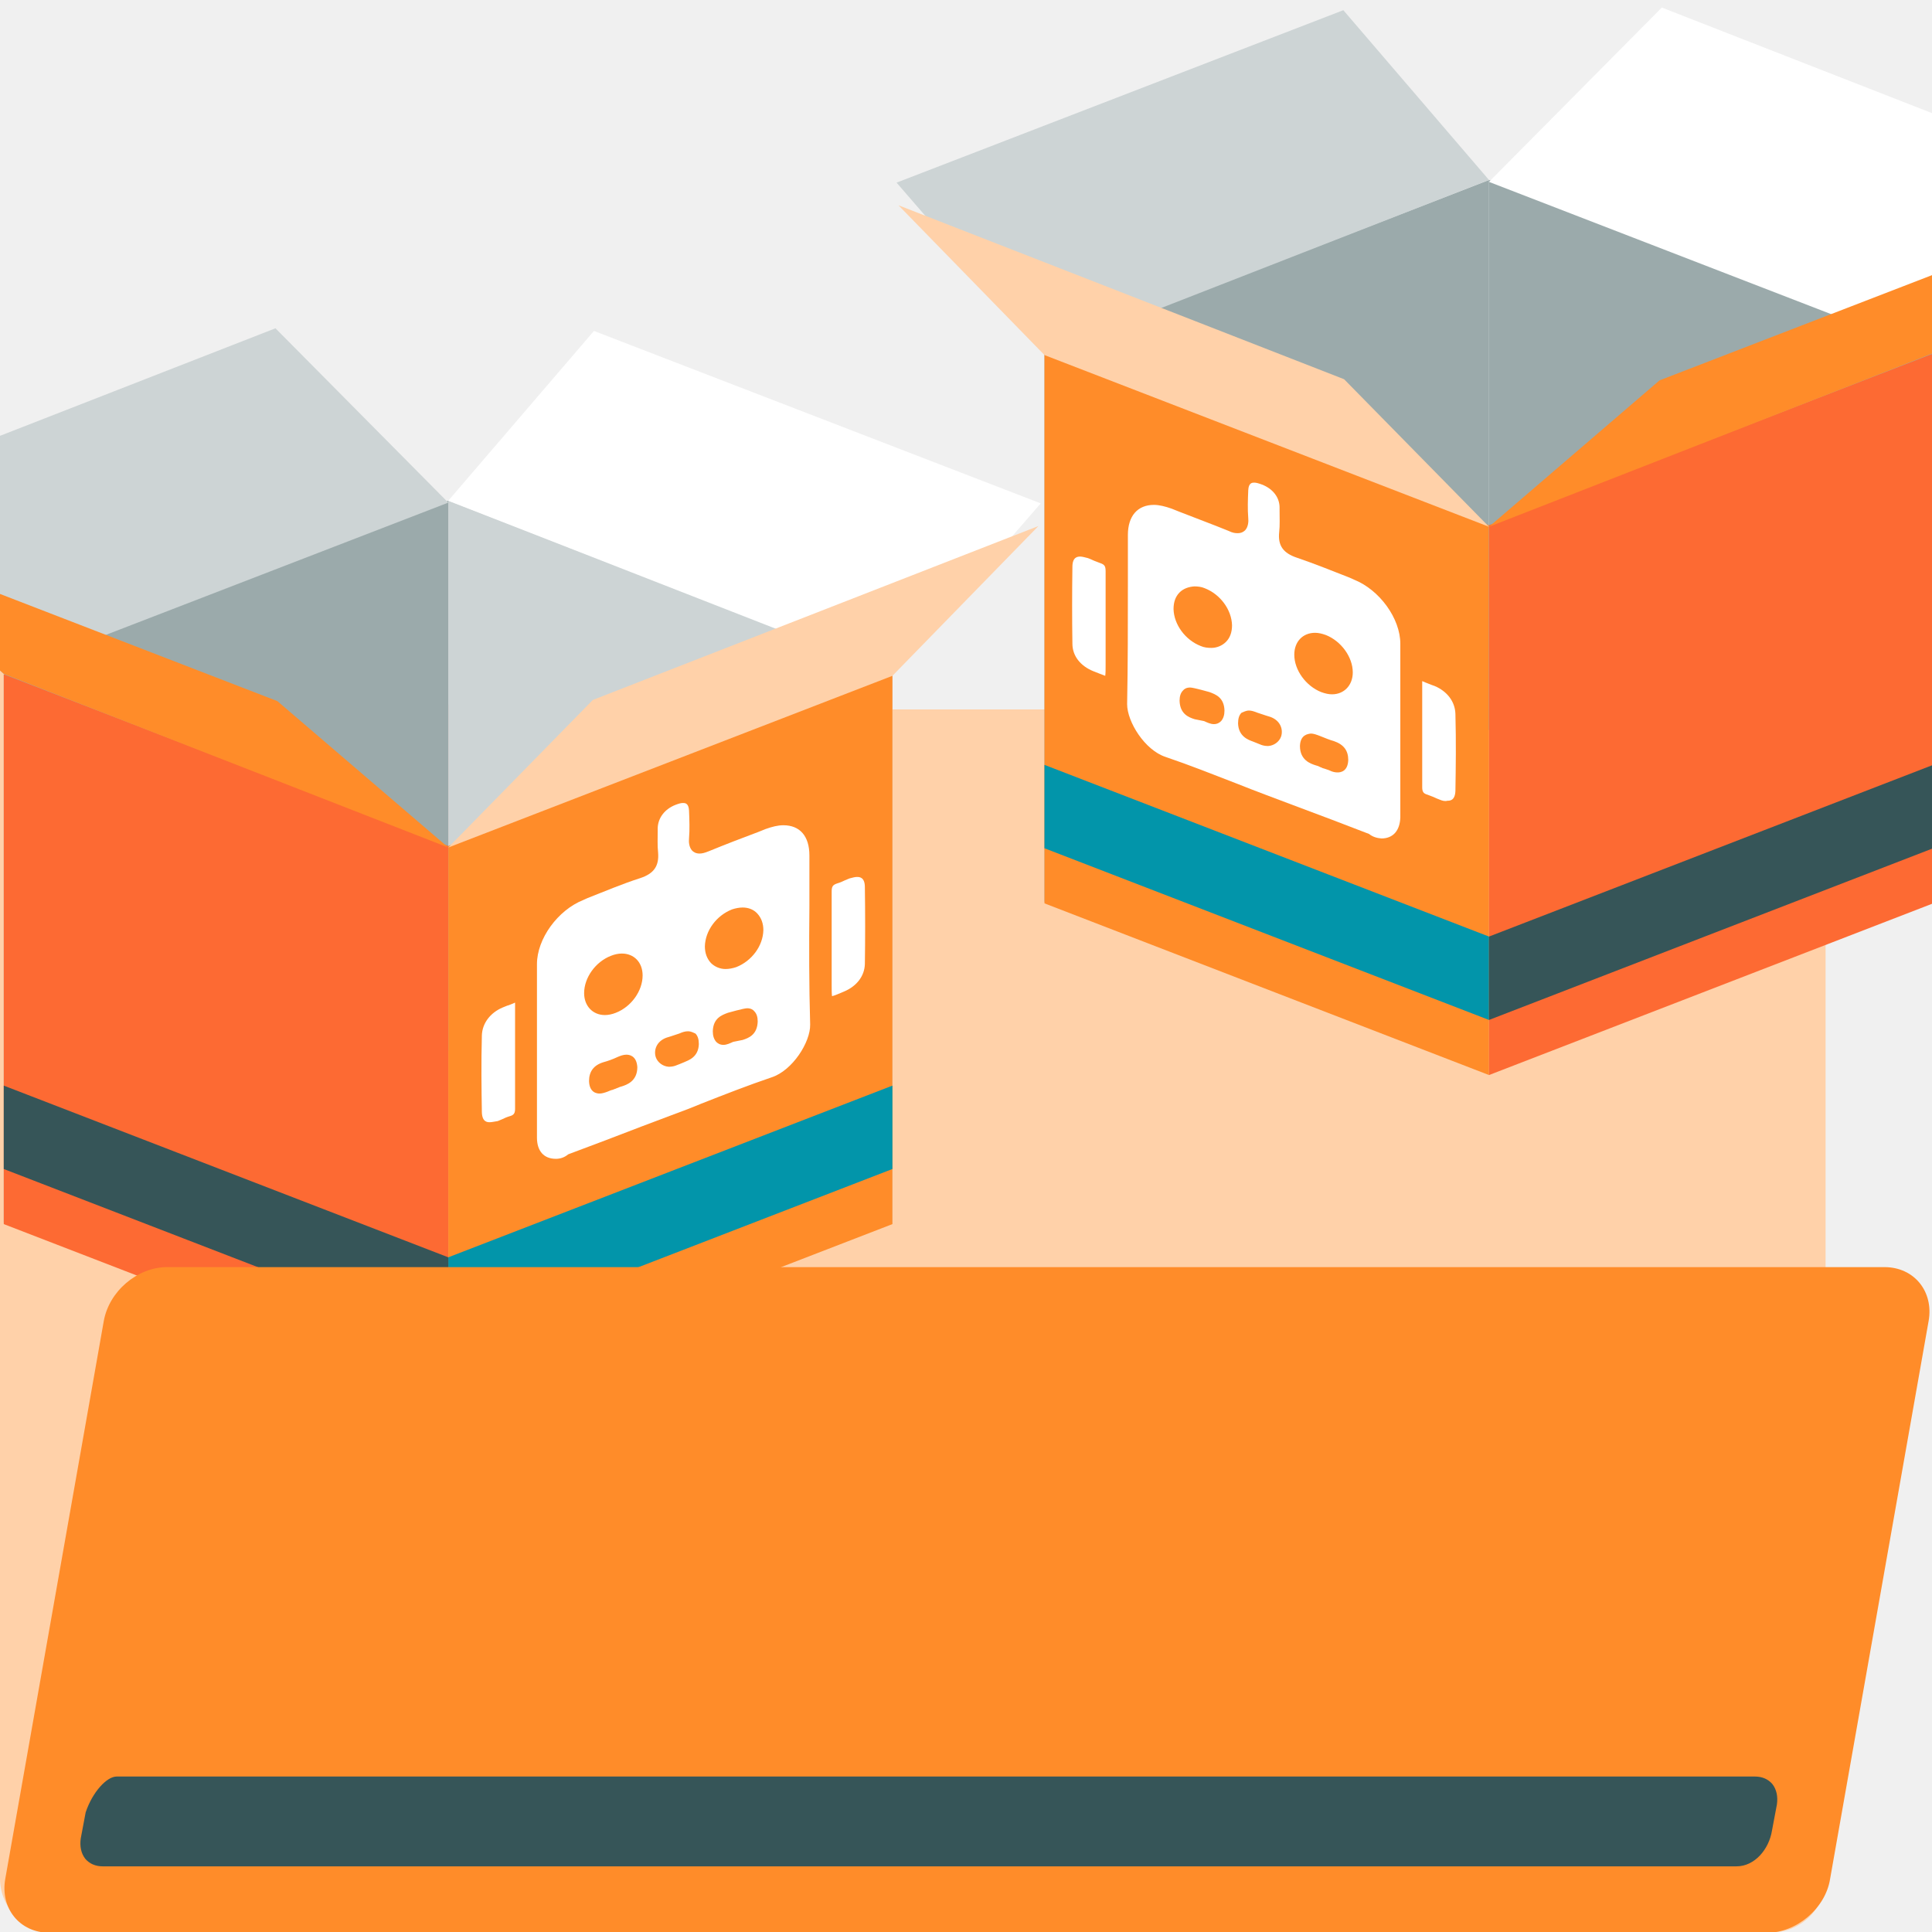
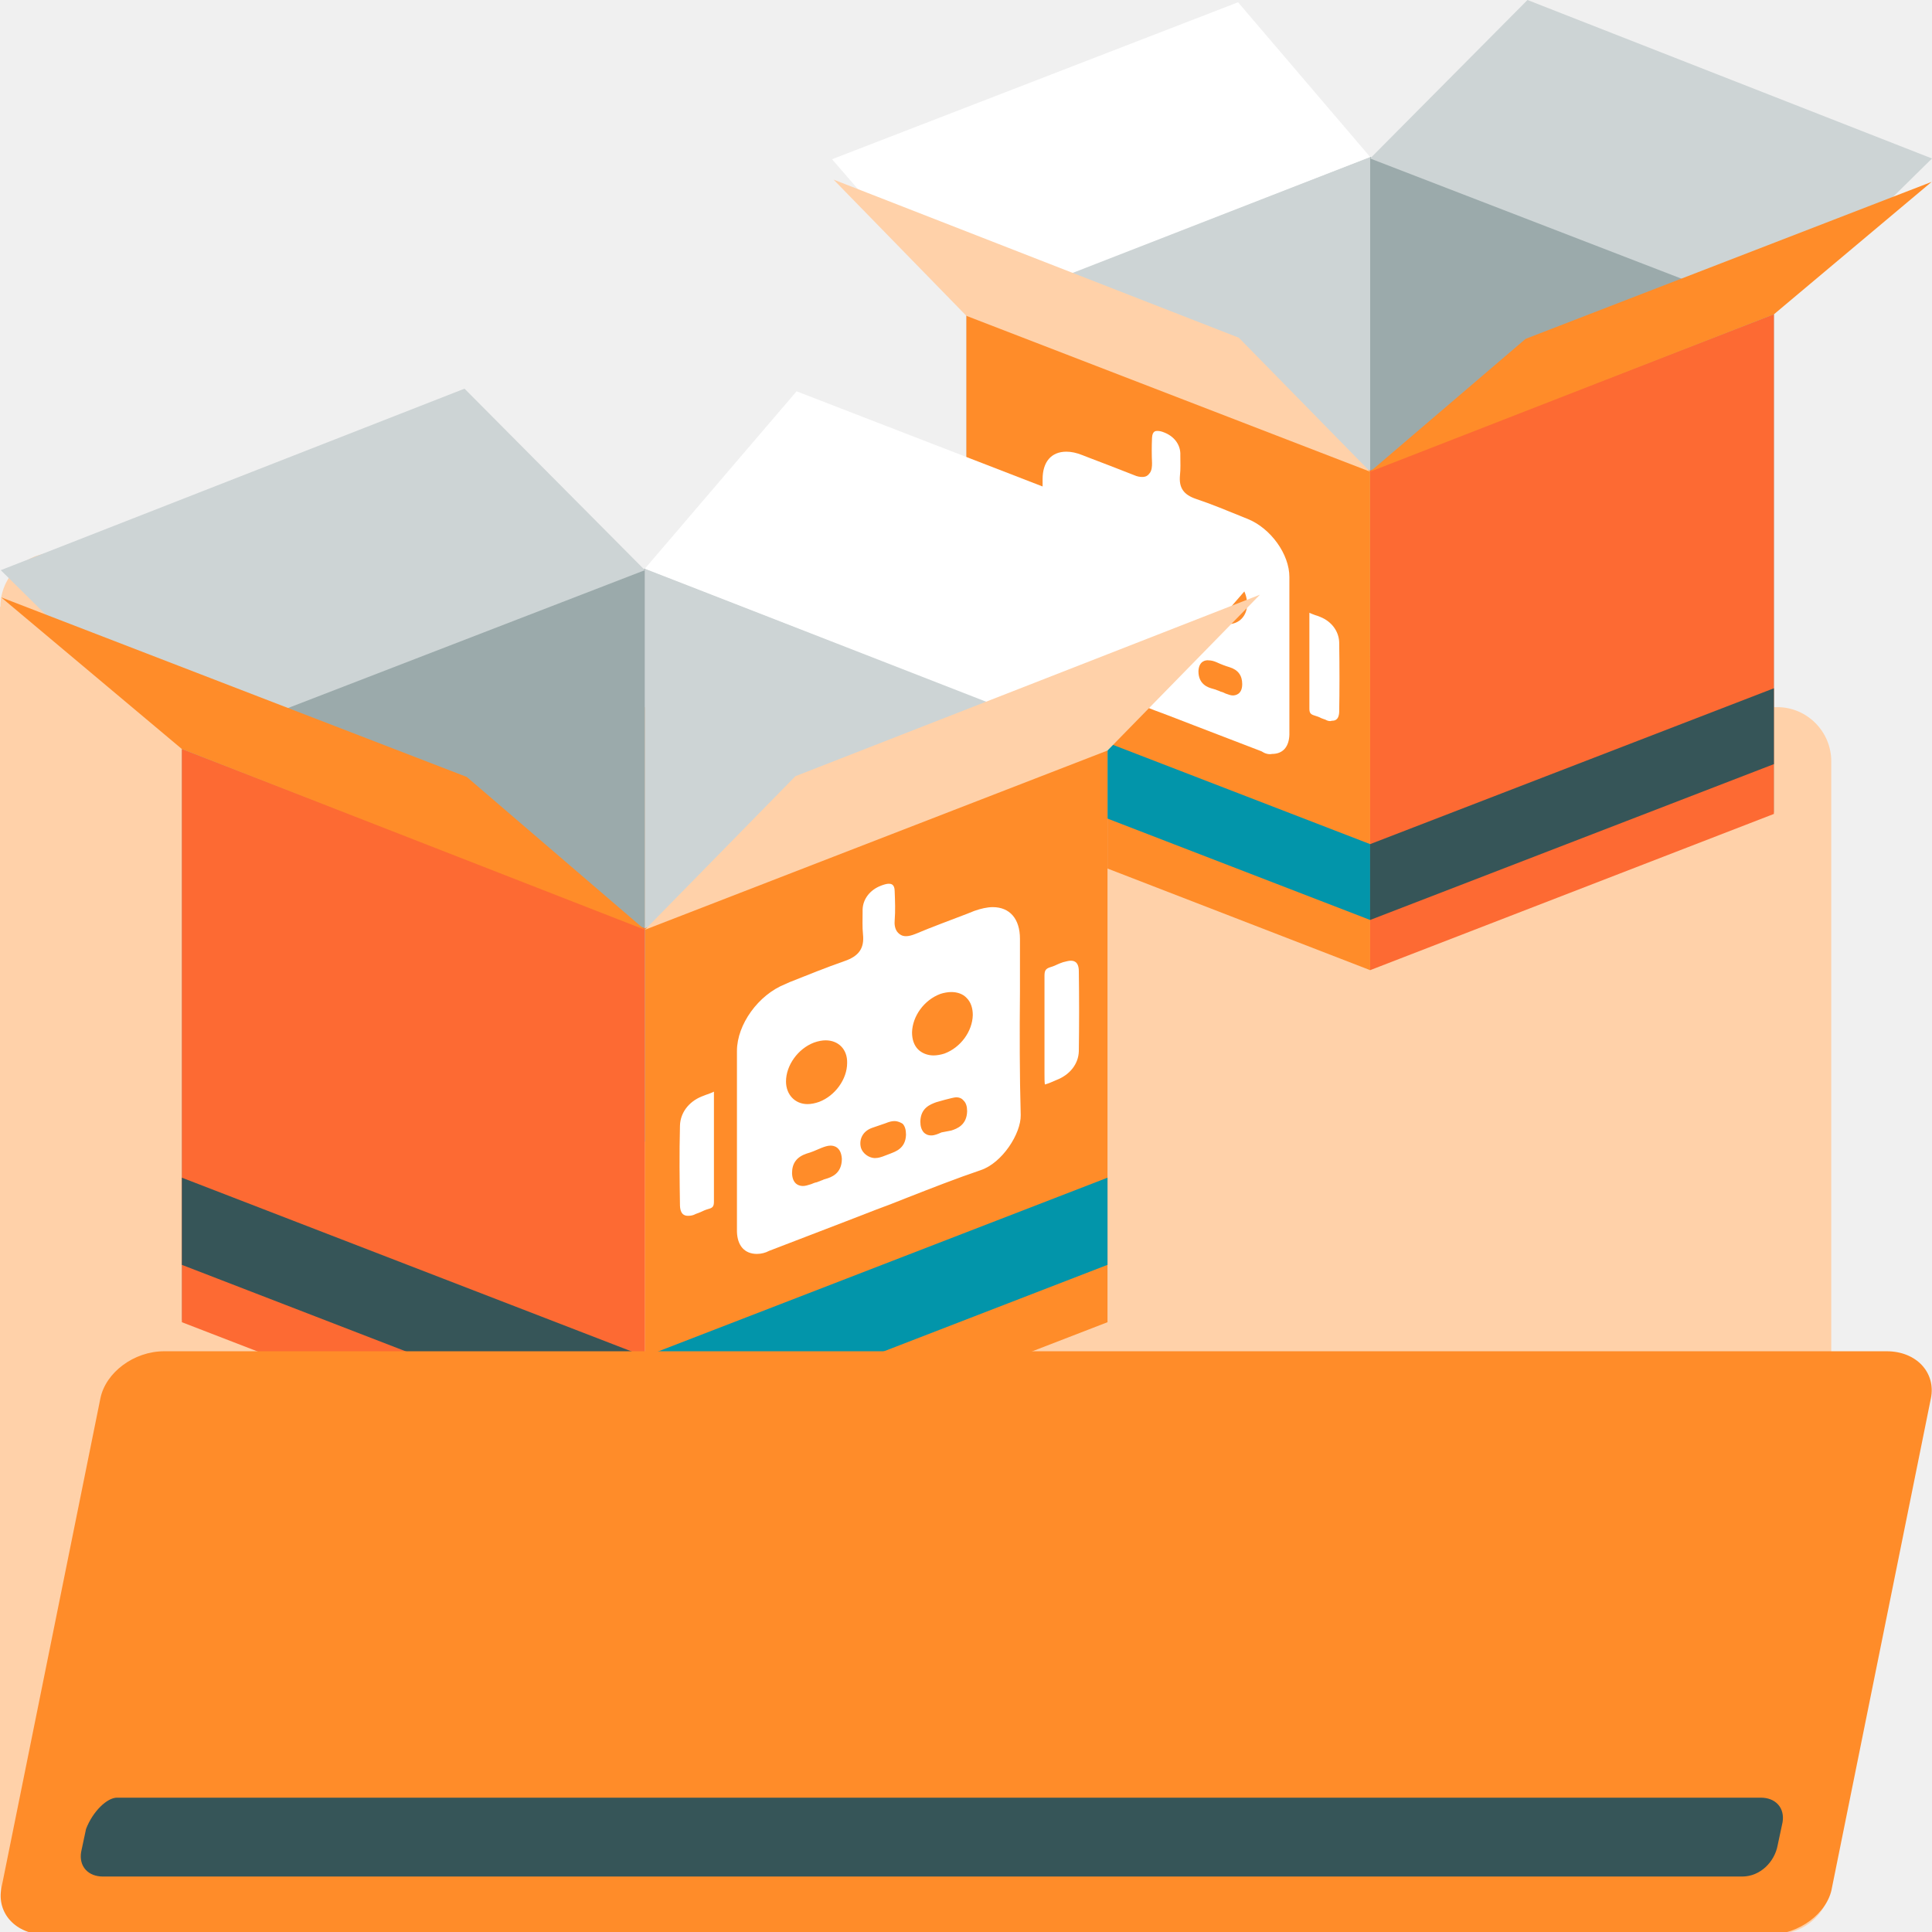
<svg xmlns="http://www.w3.org/2000/svg" version="1.1" id="Layer_1" x="0px" y="0px" viewBox="96 11 512 512" style="enable-background:new 96 11 512 512;" xml:space="preserve">
  <style type="text/css">
- 	.st0{fill:#FFD1A9;}
- 	.st1{display:none;fill:#9BAAAB;}
+ 	.st0{display:none;fill:#9BAAAB;}
+ 	.st1{fill:#FFD1A9;}
	.st2{fill:#CDD4D5;}
	.st3{fill:#FF8C29;}
	.st4{fill:#9BAAAB;}
	.st5{fill:#FD6A33;}
	.st6{fill:#FFFFFF;}
	.st7{fill:#0295AA;}
	.st8{fill:#365558;}
- 	.st9{fill:#F0353D;}
+ 	.st9{display:none;fill:#F0353D;}
</style>
-   <path class="st0" d="M96.1,172.5c0-7.9,6.5-14.3,14.3-14.3h81c7.9,0,14.3,6.5,14.3,14.3c0,0,0-0.8,0,9c0,9.9,3.5,17.5,17.5,17.5  s342.3,0,342.3,0c7.9,0,14.3,6.5,14.3,14.3v295.5c0,7.9-6.5,14.3-14.3,14.3H110.3c-7.9,0-14.3-6.5-14.3-14.3V172.5" />
-   <polygon class="st1" points="351.8,201.7 215.7,254.4 79.5,201.7 216,148.3 " />
-   <polygon class="st2" points="214.8,289.4 332.5,335 332.5,189.3 214.8,143.7 " />
-   <polygon class="st3" points="332.5,335.4 214.8,380.9 214.8,235.2 332.5,189.7 " />
-   <polygon class="st4" points="214.8,289.4 97,335 97,189.3 214.8,143.7 " />
-   <polygon class="st5" points="97,335.4 214.8,380.9 214.8,235.2 97,189.7 " />
-   <polygon class="st2" points="214.8,144.2 169,98 96,126.5 96,188.7 97,189.7 " />
-   <polyline class="st6" points="214.8,143.7 253.4,98.7 371.8,144.4 332.5,189.7 " />
-   <polyline class="st0" points="214.8,235.6 253.1,196.5 371.2,150.4 332.5,190.1 " />
-   <polygon class="st3" points="214.8,235.6 169.5,196.8 96,168.4 96,188.7 97,189.6 " />
-   <path class="st6" d="M243.3,318.1c-3.2,0-5-2.1-5-5.6c0-15.1,0-30.5,0-46c0-6.7,5.5-14.3,12.3-17l1.1-0.5c4.6-1.8,9.3-3.8,14-5.3  c3.6-1.2,5-3.2,4.7-6.8c-0.2-1.8-0.1-3.8-0.1-5.8v-0.7c0.1-2.7,1.9-5,4.7-6.1c0.8-0.3,1.4-0.5,2-0.5c0.5,0,1.5,0,1.6,2  c0.1,2.5,0.2,5,0,7.4c-0.1,0.9,0,2.3,0.8,3.2c0.4,0.4,1,0.8,2,0.8c0.7,0,1.4-0.2,2.4-0.6c4.4-1.8,8.8-3.5,13.1-5.1l2-0.8  c1.7-0.6,3.2-1,4.7-1c4.4,0,6.9,2.9,6.9,8c0,4.5,0,9,0,13.5c-0.1,10.3-0.1,20.9,0.2,31.3c0.1,4.7-4.7,12.2-10.2,14  c-6.2,2.1-12.6,4.6-18.7,7c-2.6,1.1-5.3,2.1-8,3.1l-7.7,2.9c-6.5,2.5-13,5-19.5,7.4C245.5,317.8,244.4,318.1,243.3,318.1z   M262,290.5c-0.8,0-1.6,0.3-2.3,0.6c-1.5,0.7-2.7,1.1-3.8,1.4c-2.6,0.8-3.8,2.5-3.8,5c0.1,3.1,2.1,3.3,2.8,3.3  c0.6,0,1.3-0.2,2.1-0.5c0.5-0.2,0.9-0.4,1.4-0.5c0.2-0.1,0.5-0.2,0.8-0.3c0.2-0.1,0.4-0.2,0.5-0.2c0.4-0.2,0.7-0.3,1.1-0.4  c1.2-0.4,4.1-1.3,4.1-5.1C264.7,290.7,262.7,290.5,262,290.5z M278.3,284.3c-0.7,0-1.4,0.2-2.3,0.6c-1.4,0.5-3.4,1.1-3.4,1.1  c-2.7,1-3.4,3.4-2.8,5.2c0.5,1.4,1.9,2.4,3.4,2.5h0.2c0.9,0,1.7-0.3,1.9-0.4c0,0,1.6-0.6,2-0.8c1.1-0.5,3.8-1.3,3.9-4.8  c0-1.3-0.3-2.2-0.9-2.8C279.8,284.7,279.2,284.3,278.3,284.3z M294,278.2c-0.9,0-5.1,1.2-5.1,1.2c-1.6,0.6-3.9,1.4-4,4.9  c0,1.2,0.3,2.1,0.9,2.8c0.4,0.4,1,0.8,1.9,0.8l0,0c0.9,0,1.7-0.4,2.6-0.8l2.5-0.5c1.6-0.5,3.9-1.4,4-4.9c0-1.2-0.3-2.1-0.9-2.7  C295.6,278.6,295,278.2,294,278.2z M260.8,263.7c-0.9,0-1.9,0.2-2.9,0.6c-4.1,1.6-7.1,5.8-7.1,9.9c0,3.4,2.3,5.8,5.5,5.8l0,0  c0.9,0,1.9-0.2,2.9-0.6c4.1-1.6,7.1-5.8,7.1-9.9C266.3,266,264,263.7,260.8,263.7z M292.8,251.5c-0.9,0-1.9,0.2-2.8,0.5  c-4.1,1.6-7.1,5.6-7.2,9.8c0,1.7,0.5,3.2,1.6,4.4c1,1,2.4,1.6,3.9,1.6l0,0c0.9,0,1.9-0.2,2.8-0.5c4.1-1.6,7.1-5.6,7.2-9.8  c0-1.7-0.5-3.2-1.6-4.4C295.7,252,294.3,251.5,292.8,251.5z" />
-   <path class="st6" d="M225.8,308.4c-0.6,0-2,0-2.1-2.6c-0.1-6.3-0.2-13,0-20.4c0.1-3.2,2.2-6,5.5-7.4c0.6-0.2,1.1-0.5,1.6-0.6  c0.6-0.2,1.2-0.5,1.7-0.7c0,0.5,0,1.1,0,1.7c0,0.5,0,0.9,0,1.4c0,2.6,0,5.1,0,7.7v2.2l0,0c0,0,0,4,0,5.3c0,3.2,0,6.5,0,9.8  c0,1.2-0.3,1.7-1.4,2c-0.7,0.2-1.4,0.5-2,0.8c-0.4,0.2-0.8,0.3-1.2,0.5C227.1,308.2,226.4,308.4,225.8,308.4z" />
-   <path class="st6" d="M316.5,275c-0.1-0.7-0.1-1.7-0.1-2.8c0-3.8,0-7.7,0-11.4c0-1.3,0-2.5,0-3.8c0-3.2,0-6.5,0-9.7  c0-1.4,0.3-1.8,1.5-2.2c0.7-0.2,1.4-0.5,2-0.8c0.4-0.2,0.8-0.3,1.2-0.5c0.8-0.2,1.4-0.4,2-0.4c0.6,0,2.1,0,2.1,2.7  c0.1,6.9,0.1,13.8,0,20.4c-0.1,3.2-2.2,5.9-5.6,7.3C318.4,274.3,317.3,274.8,316.5,275z" />
-   <polygon class="st7" points="332.5,320.8 214.8,366.3 214.8,344.2 332.5,298.7 " />
-   <polygon class="st8" points="97,320.8 214.8,366.3 214.8,344.2 97,298.7 " />
-   <path class="st9" d="M357.4,385.9c-1.5-0.6-2.7-1.8-3.4-3.4l-9-21.4c-1.4-3.2,0.2-6.8,3.4-8.1c3.2-1.4,6.8,0.2,8.1,3.4l9,21.4  c1.4,3.2-0.2,6.8-3.4,8.1C360.5,386.6,358.8,386.6,357.4,385.9z" />
-   <polygon class="st1" points="489.3,63.3 625.8,116.7 489.7,169.4 353.5,116.7 " />
-   <polygon class="st4" points="490.6,58.7 372.8,104.3 372.8,250 490.6,204.4 " />
-   <polygon class="st3" points="372.8,104.7 490.6,150.2 490.6,295.9 372.8,250.4 " />
-   <polygon class="st4" points="490.6,58.7 608.3,104.3 608.3,250 490.6,204.4 " />
-   <polygon class="st5" points="608.3,104.7 490.6,150.2 490.6,295.9 608.3,250.4 " />
-   <polygon class="st6" points="536.4,13 490.6,59.2 608.3,104.7 608.3,41.1 " />
-   <polyline class="st2" points="372.8,104.7 333.6,59.4 452,13.7 490.6,58.7 " />
-   <polyline class="st0" points="372.8,105.1 334.1,65.4 452.2,111.5 490.6,150.6 " />
-   <polygon class="st3" points="535.8,111.8 490.6,150.6 608.3,104.6 608.3,83.8 " />
-   <path class="st6" d="M458.8,232c-6.5-2.5-13-5-19.5-7.4l-7.7-2.9c-2.6-1-5.3-2-8-3.1c-6.2-2.4-12.5-4.9-18.7-7  c-5.5-1.8-10.2-9.3-10.2-14c0.2-10.4,0.2-21,0.2-31.3c0-4.5,0-9,0-13.5c0-5.1,2.6-8,6.9-8c1.4,0,3,0.4,4.7,1l2,0.8  c4.3,1.7,8.7,3.3,13.1,5.1c1,0.5,1.7,0.6,2.4,0.6c1.1,0,1.7-0.5,2-0.8c0.8-0.9,0.9-2.3,0.8-3.2c-0.2-2.4-0.1-4.9,0-7.4  c0.1-2,1.1-2,1.6-2c0.5,0,1.2,0.2,2,0.5c2.9,1.1,4.7,3.4,4.7,6.1v0.7c0,2,0.1,4-0.1,5.8c-0.4,3.6,1.1,5.6,4.7,6.8  c4.7,1.6,9.4,3.5,14,5.3l1.1,0.5c6.8,2.7,12.3,10.3,12.3,17c0,15.4,0,30.8,0,46c-0.1,3.5-1.9,5.6-5,5.6  C460.9,233.1,459.8,232.8,458.8,232z M440.5,208.7c0,3.8,2.9,4.7,4.1,5.1c0.4,0.1,0.7,0.2,1.1,0.4c0.2,0.1,0.4,0.2,0.5,0.2  c0.3,0.2,0.5,0.2,0.8,0.3c0.5,0.2,1,0.3,1.4,0.5c0.8,0.4,1.5,0.5,2.1,0.5c0.7,0,2.7-0.2,2.8-3.3c0-2.5-1.2-4.1-3.8-5  c-1.1-0.3-2.3-0.8-3.8-1.4c-0.8-0.3-1.6-0.6-2.3-0.6C442.6,205.5,440.6,205.7,440.5,208.7z M425,199.9c-0.6,0.6-0.9,1.5-0.9,2.8  c0.1,3.5,2.8,4.4,3.9,4.8c0.5,0.2,2,0.8,2,0.8c0.2,0.1,1,0.4,1.9,0.4h0.2c1.5-0.1,2.9-1.1,3.4-2.5c0.6-1.8-0.1-4.2-2.8-5.2  c0,0-2-0.6-3.4-1.1c-1-0.4-1.7-0.6-2.3-0.6C426.2,199.3,425.5,199.7,425,199.9z M409.5,194c-0.6,0.6-0.9,1.5-0.9,2.7  c0.1,3.5,2.4,4.4,4,4.9l2.5,0.5c0.9,0.4,1.7,0.8,2.6,0.8l0,0c0.9,0,1.5-0.4,1.9-0.8c0.6-0.7,0.9-1.6,0.9-2.8c-0.1-3.5-2.4-4.3-4-4.9  c0,0-4.2-1.2-5.1-1.2C410.4,193.2,409.8,193.6,409.5,194z M439,184.5c0,4.1,3.1,8.3,7.1,9.9c1.1,0.4,2,0.6,2.9,0.6l0,0  c3.2,0,5.5-2.4,5.5-5.8c0-4.1-3.1-8.3-7.1-9.9c-1.1-0.4-2-0.6-2.9-0.6C441.3,178.7,439,181,439,184.5z M408.6,168  c-1.1,1.1-1.6,2.6-1.6,4.4c0.1,4.1,3.1,8.2,7.2,9.8c0.9,0.4,1.9,0.5,2.8,0.5l0,0c1.5,0,2.9-0.6,3.9-1.6c1.1-1.1,1.6-2.6,1.6-4.4  c-0.1-4.1-3.1-8.2-7.2-9.8c-0.9-0.4-1.9-0.5-2.8-0.5C411,166.5,409.6,167,408.6,168z" />
-   <path class="st6" d="M477.5,222.9c-0.5-0.2-0.8-0.3-1.2-0.5c-0.6-0.3-1.3-0.5-2-0.8c-1.1-0.3-1.4-0.8-1.4-2c0-3.2,0-6.5,0-9.8  c0-1.3,0-5.3,0-5.3l0,0v-2.2c0-2.6,0-5.1,0-7.7c0-0.5,0-0.9,0-1.4c0-0.6,0-1.2,0-1.7c0.5,0.2,1.1,0.5,1.7,0.7c0.5,0.2,1,0.4,1.6,0.6  c3.3,1.4,5.4,4.1,5.5,7.4c0.2,7.4,0.1,14.1,0,20.4c-0.1,2.6-1.5,2.6-2.1,2.6C478.9,223.4,478.2,223.2,477.5,222.9z" />
-   <path class="st6" d="M385.8,188.9c-3.5-1.4-5.6-4.1-5.6-7.3c-0.1-6.6-0.1-13.5,0-20.4c0-2.7,1.5-2.7,2.1-2.7c0.5,0,1.2,0.2,2,0.4  c0.5,0.2,0.8,0.3,1.2,0.5c0.6,0.3,1.3,0.5,2,0.8c1.2,0.4,1.5,0.8,1.5,2.2c0,3.2,0,6.5,0,9.7c0,1.3,0,2.5,0,3.8c0,3.8,0,7.6,0,11.4  c0,1.1,0,2.1-0.1,2.8C388,189.8,386.9,189.3,385.8,188.9z" />
-   <polygon class="st7" points="372.8,213.7 490.6,259.2 490.6,281.3 372.8,235.8 " />
-   <polygon class="st8" points="608.3,213.7 490.6,259.2 490.6,281.3 608.3,235.8 " />
-   <path class="st3" d="M564.3,523.2H109.1c-7.9,0-13.1-6.5-11.7-14.3l26.1-147.8c1.4-7.9,8.9-14.3,16.8-14.3h455.1  c7.9,0,13.1,6.5,11.7,14.3l-26.1,147.8C579.8,516.7,572.1,523.2,564.3,523.2z" />
-   <path class="st8" d="M123.2,505.6c-1.9,0-3.5-0.7-4.6-2c-1.1-1.4-1.5-3.3-1.2-5.4l1.3-6.9c1.8-5.4,5.6-9.5,8.2-9.5h434.2  c1.9,0,3.5,0.7,4.6,2c1.1,1.4,1.5,3.3,1.2,5.4l-1.3,6.9c-0.8,5-4.6,9.5-9.4,9.5H123.2z" />
+   <polygon class="st0" points="447.8,212.7 311.7,265.4 175.5,212.7 312,159.3 " />
+   <polygon class="st0" points="585.3,74.3 721.8,127.7 585.7,180.4 449.5,127.7 " />
+   <path class="st1" d="M96.1,171.8c0-7.9,6.5-14.3,14.3-14.3h81.3c7.9,0,14.3,6.5,14.3,14.3c0,0,0-0.8,0,9c0,9.9,3.5,17.6,17.6,17.6  c14,0,343.4,0,343.4,0c7.9,0,14.3,6.5,14.3,14.3v296.5c0,7.9-6.5,14.3-14.3,14.3H110.3c-7.9,0-14.3-6.5-14.3-14.3V171.8" />
+   <g id="Layer_2_1_">
+     <polygon class="st0" points="458,56.7 582,105.3 458.3,153.1 334.6,105.3  " />
+     <polygon class="st2" points="459.1,52.6 352.1,94 352.1,226.3 459.1,185  " />
+     <polygon class="st3" points="352.1,94.3 459.1,135.7 459.1,268.1 352.1,226.7  " />
+     <polygon class="st4" points="459.1,52.6 566.1,94 566.1,226.3 459.1,185  " />
+     <polygon class="st5" points="566.1,94.3 459.1,135.7 459.1,268.1 566.1,226.7  " />
+     <polyline class="st2" points="459.1,53 500.8,11 608,53 566.1,94.3  " />
+     <polyline class="st6" points="352.1,94.3 316.5,53.2 424.1,11.6 459.1,52.6  " />
+     <polyline class="st1" points="352.1,94.7 316.9,58.6 424.3,100.5 459.1,136  " />
+     <polyline class="st3" points="459.1,136 500.3,100.8 607.9,59.2 566.1,94.3  " />
+     <path class="st6" d="M430.3,210.1c-5.9-2.3-11.8-4.5-17.7-6.8l-7-2.7c-2.4-0.9-4.9-1.8-7.2-2.8c-5.6-2.2-11.3-4.4-17-6.4   c-5-1.6-9.3-8.5-9.2-12.7c0.2-9.4,0.2-19.1,0.1-28.4c0-4.1,0-8.2,0-12.3c0-4.6,2.3-7.3,6.3-7.3c1.3,0,2.7,0.3,4.2,0.9l1.8,0.7   c3.9,1.5,7.9,3,11.9,4.6c0.9,0.4,1.6,0.5,2.2,0.5c1,0,1.5-0.4,1.8-0.8c0.8-0.8,0.8-2.1,0.8-2.9c-0.1-2.2-0.1-4.4,0-6.7   c0.1-1.8,1-1.8,1.4-1.8c0.5,0,1.1,0.1,1.8,0.4c2.6,1,4.2,3.1,4.3,5.5v0.6c0,1.8,0.1,3.6-0.1,5.3c-0.3,3.3,1,5.1,4.2,6.2   c4.2,1.4,8.5,3.2,12.7,4.9l1,0.4c6.2,2.5,11.1,9.4,11.1,15.4c0,14,0,28,0,41.8c-0.1,3.2-1.7,5.1-4.6,5.1   C432.2,211,431.2,210.7,430.3,210.1z M413.6,188.9c0,3.5,2.6,4.3,3.7,4.6c0.3,0.1,0.6,0.2,1,0.3c0.1,0.1,0.3,0.1,0.5,0.2   c0.3,0.1,0.5,0.2,0.7,0.3c0.5,0.1,0.9,0.3,1.3,0.5c0.8,0.3,1.4,0.5,1.9,0.5c0.6,0,2.5-0.2,2.5-3c0-2.3-1.1-3.8-3.4-4.5   c-1-0.3-2.1-0.7-3.4-1.3c-0.7-0.3-1.4-0.5-2.1-0.5C415.6,185.9,413.7,186.1,413.6,188.9z M399.6,180.9c-0.5,0.5-0.8,1.4-0.8,2.5   c0.1,3.2,2.5,4,3.6,4.4c0.4,0.1,1.8,0.7,1.8,0.7c0.2,0.1,0.9,0.3,1.7,0.3h0.2c1.4-0.1,2.7-1,3.1-2.3c0.5-1.6-0.1-3.8-2.5-4.7   c0,0-1.8-0.5-3.1-1c-0.9-0.3-1.5-0.5-2.1-0.5C400.6,180.2,400,180.7,399.6,180.9z M385.4,175.5c-0.5,0.5-0.8,1.4-0.8,2.5   c0.1,3.1,2.2,4,3.6,4.4l2.3,0.5c0.8,0.3,1.6,0.7,2.4,0.7l0,0c0.8,0,1.4-0.3,1.7-0.7c0.5-0.6,0.8-1.4,0.8-2.5   c-0.1-3.1-2.2-3.9-3.6-4.4c0,0-3.8-1.1-4.6-1.1C386.3,174.8,385.7,175.1,385.4,175.5z M412.3,166.9c0,3.7,2.8,7.5,6.5,9   c1,0.3,1.8,0.5,2.7,0.5l0,0c2.9,0,5-2.2,5-5.3c0-3.7-2.8-7.5-6.5-9c-1-0.3-1.8-0.5-2.7-0.5C414.3,161.6,412.3,163.7,412.3,166.9z    M384.7,151.9c-1,1-1.4,2.4-1.4,4c0.1,3.8,2.8,7.5,6.6,8.9c0.8,0.3,1.7,0.5,2.5,0.5l0,0c1.4,0,2.7-0.5,3.6-1.4c1-1,1.4-2.4,1.4-4   c-0.1-3.8-2.8-7.5-6.6-8.9c-0.8-0.3-1.7-0.5-2.5-0.5C386.9,150.4,385.6,150.9,384.7,151.9z" />
+     <path class="st6" d="M447.2,201.7c-0.4-0.1-0.8-0.3-1.1-0.4c-0.5-0.3-1.2-0.5-1.8-0.7c-1-0.3-1.3-0.7-1.3-1.8c0-2.9,0-5.9,0-8.9   c0-1.2,0-4.8,0-4.8l0,0v-2c0-2.3,0-4.6,0-7c0-0.4,0-0.8,0-1.2c0-0.5,0-1.1,0-1.5c0.4,0.2,1,0.4,1.5,0.6c0.4,0.1,0.9,0.3,1.4,0.5   c3,1.2,4.9,3.8,5,6.7c0.1,6.7,0.1,12.8,0,18.5c-0.1,2.3-1.4,2.3-1.9,2.3C448.5,202.2,447.9,202.1,447.2,201.7z" />
+     <path class="st6" d="M363.9,170.9c-3.1-1.2-5.1-3.8-5.1-6.6c-0.1-6-0.1-12.2,0-18.5c0-2.5,1.4-2.5,1.9-2.5c0.5,0,1.1,0.1,1.8,0.3   c0.4,0.1,0.8,0.3,1.1,0.4c0.5,0.3,1.2,0.5,1.8,0.7c1.1,0.3,1.4,0.8,1.4,2c0,2.9,0,5.9,0,8.8c0,1.2,0,2.3,0,3.4c0,3.4,0,6.9,0,10.4   c0,1,0,1.9-0.1,2.5C366,171.6,364.9,171.2,363.9,170.9z" />
+     <polygon class="st7" points="352.1,193.4 459.1,234.7 459.1,254.8 352.1,213.5  " />
+     <polygon class="st8" points="566.1,193.4 459.1,234.7 459.1,254.8 566.1,213.5  " />
+     <path class="st9" d="M295.4,243.8c-1.2-2.9,0.2-6.2,3.1-7.4l21.6-8.8c2.9-1.2,6.2,0.2,7.4,3.1c1.2,2.9-0.2,6.2-3.1,7.4l-21.7,8.9   C299.8,248.1,296.6,246.7,295.4,243.8z" />
+     <path class="st9" d="M325.2,272.6c-2.9-1.2-4.3-4.5-3.1-7.4l8.1-19.4c1.2-2.9,4.5-4.3,7.4-3.1c2.9,1.2,4.3,4.5,3.1,7.4l-8.1,19.4   c-0.6,1.4-1.7,2.5-3.1,3.1C328.2,273.2,326.6,273.3,325.2,272.6z" />
+     <path class="st9" d="M318.7,217.9l-19.4-8.1c-2.9-1.2-4.3-4.5-3.1-7.4c1.2-2.9,4.5-4.3,7.4-3.1l19.4,8.1c2.9,1.2,4.3,4.5,3.1,7.4   c-0.6,1.4-1.7,2.5-3.1,3.1C321.6,218.5,320.2,218.5,318.7,217.9z" />
+   </g>
+   <g id="Layer_2">
+     <polygon class="st0" points="409.7,222.1 267.8,277 125.9,222.1 268.2,166.4  " />
+     <polygon class="st2" points="266.9,313.5 389.5,360.9 389.5,209.2 266.9,161.7  " />
+     <polygon class="st3" points="389.5,361.4 266.9,408.8 266.9,257 389.5,209.5  " />
+     <polygon class="st4" points="266.9,313.5 144.2,360.9 144.2,209.2 266.9,161.7  " />
+     <polygon class="st5" points="144.2,361.4 266.9,408.8 266.9,257 144.2,209.5  " />
+     <polyline class="st2" points="144.2,209.5 96.2,162.1 219.1,114 266.9,162.1  " />
+     <polyline class="st6" points="266.9,161.7 307.1,114.7 430.4,162.4 389.5,209.5  " />
+     <polyline class="st1" points="266.9,257.4 306.8,216.7 429.9,168.6 389.5,209.9  " />
+     <polyline class="st3" points="144.2,209.5 96.3,169.3 219.7,216.9 266.9,257.4  " />
+     <path class="st6" d="M296.6,343.3c-3.3,0-5.2-2.2-5.3-5.9c0-15.8,0-31.8,0-47.9c0-7,5.7-14.9,12.8-17.7l1.1-0.5   c4.8-1.9,9.7-3.9,14.6-5.6c3.8-1.3,5.3-3.4,4.9-7.1c-0.2-1.9-0.1-4-0.1-6V252c0.1-2.8,2-5.2,4.9-6.3c0.8-0.3,1.5-0.5,2-0.5   c0.5,0,1.6,0,1.6,2c0.1,2.6,0.2,5.2,0,7.7c-0.1,0.9,0,2.4,0.9,3.3c0.4,0.4,1,0.9,2.1,0.9c0.7,0,1.5-0.2,2.5-0.6   c4.5-1.9,9.2-3.6,13.6-5.3l2-0.8c1.7-0.6,3.4-1,4.9-1c4.5,0,7.2,3.1,7.2,8.4c0,4.7,0,9.4,0,14.1c-0.1,10.7-0.1,21.8,0.2,32.6   c0.1,4.9-4.9,12.7-10.6,14.6c-6.5,2.2-13.1,4.8-19.5,7.3c-2.7,1.1-5.6,2.2-8.3,3.2l-8,3.1c-6.7,2.6-13.6,5.2-20.3,7.8   C298.9,343,297.7,343.3,296.6,343.3z M316.1,314.6c-0.8,0-1.6,0.3-2.4,0.6c-1.6,0.7-2.8,1.2-3.9,1.5c-2.7,0.9-3.9,2.6-3.9,5.2   c0.1,3.2,2.2,3.4,2.9,3.4c0.6,0,1.3-0.2,2.2-0.5c0.5-0.2,0.9-0.4,1.5-0.5c0.2-0.1,0.5-0.2,0.8-0.3c0.2-0.1,0.4-0.2,0.5-0.2   c0.4-0.2,0.7-0.3,1.1-0.4c1.3-0.4,4.2-1.3,4.2-5.3C318.9,314.8,316.8,314.6,316.1,314.6z M333,308.1c-0.7,0-1.4,0.2-2.4,0.6   c-1.5,0.5-3.5,1.2-3.5,1.2c-2.8,1-3.5,3.5-2.9,5.4c0.5,1.4,2,2.5,3.5,2.6h0.2c0.9,0,1.7-0.3,2-0.4c0,0,1.6-0.6,2.1-0.8   c1.2-0.5,4-1.3,4.1-5c0-1.3-0.3-2.3-0.9-2.9C334.7,308.5,334,308.1,333,308.1z M349.4,301.8c-0.9,0-5.3,1.3-5.3,1.3   c-1.6,0.6-4.1,1.5-4.2,5.1c0,1.3,0.3,2.2,0.9,2.9c0.4,0.4,1,0.8,2,0.8l0,0c0.9,0,1.8-0.4,2.7-0.8l2.6-0.5c1.6-0.5,4.1-1.5,4.2-5.1   c0-1.3-0.3-2.2-0.9-2.8C351,302.2,350.4,301.8,349.4,301.8z M314.8,286.7c-0.9,0-2,0.2-3.1,0.6c-4.2,1.6-7.4,6-7.4,10.3   c0,3.5,2.4,6,5.7,6l0,0c0.9,0,2-0.2,3.1-0.6c4.2-1.6,7.4-6,7.4-10.3C320.6,289.1,318.2,286.7,314.8,286.7z M348.1,273.9   c-0.9,0-2,0.2-2.9,0.5c-4.3,1.6-7.4,5.9-7.5,10.2c0,1.8,0.5,3.4,1.6,4.5c1,1,2.5,1.6,4.1,1.6l0,0c0.9,0,2-0.2,2.9-0.5   c4.3-1.6,7.4-5.9,7.5-10.2c0-1.8-0.5-3.4-1.6-4.5C351.2,274.4,349.7,273.9,348.1,273.9z" />
+     <path class="st6" d="M278.4,333.2c-0.6,0-2.1,0-2.2-2.7c-0.1-6.6-0.2-13.6,0-21.2c0.1-3.4,2.3-6.3,5.7-7.7c0.6-0.2,1.2-0.5,1.6-0.6   c0.6-0.2,1.3-0.5,1.7-0.7c0,0.5,0,1.1,0,1.7c0,0.5,0,0.9,0,1.4c0,2.7,0,5.3,0,8v2.3l0,0c0,0,0,4.2,0,5.5c0,3.4,0,6.8,0,10.2   c0,1.3-0.3,1.7-1.5,2c-0.7,0.2-1.4,0.5-2,0.8c-0.4,0.2-0.8,0.3-1.3,0.5C279.7,333.1,279,333.2,278.4,333.2z" />
+     <path class="st6" d="M372.9,298.4c-0.1-0.7-0.1-1.8-0.1-2.9c0-4,0-8,0-11.9c0-1.3,0-2.6,0-3.9c0-3.3,0-6.7,0-10.1   c0-1.4,0.3-1.9,1.6-2.3c0.7-0.2,1.4-0.5,2-0.8c0.4-0.2,0.8-0.3,1.3-0.5c0.8-0.2,1.5-0.4,2-0.4c0.6,0,2.2,0,2.2,2.8   c0.1,7.2,0.1,14.3,0,21.2c-0.1,3.3-2.3,6.2-5.9,7.6C374.9,297.7,373.7,298.2,372.9,298.4z" />
+     <polygon class="st7" points="389.5,346.2 266.9,393.6 266.9,370.5 389.5,323.1  " />
+     <polygon class="st8" points="144.2,346.2 266.9,393.6 266.9,370.5 144.2,323.1  " />
+     <path class="st9" d="M446.2,384.5l-24.8-10.2c-3.3-1.4-4.9-5.1-3.5-8.5c1.4-3.3,5.1-4.9,8.5-3.5l24.8,10.1c3.3,1.4,4.9,5.1,3.5,8.5   C453.3,384.3,449.6,385.8,446.2,384.5z" />
+     <path class="st9" d="M415.5,414c-1.6-0.6-2.8-1.9-3.5-3.5l-9.3-22.3c-1.4-3.3,0.2-7.1,3.5-8.5c3.3-1.4,7.1,0.2,8.5,3.5l9.3,22.3   c1.4,3.3-0.2,7.1-3.5,8.5C418.8,414.7,417,414.7,415.5,414z" />
+     <path class="st9" d="M423,351.3c-1.6-0.6-2.8-1.9-3.5-3.5c-1.4-3.3,0.2-7.1,3.5-8.5l22.3-9.3c3.3-1.4,7.1,0.2,8.5,3.5   c1.4,3.3-0.2,7.1-3.5,8.5l-22.3,9.3C426.2,351.9,424.6,351.9,423,351.3z" />
+   </g>
+   <path class="st3" d="M564.8,523.7H108.1c-7.9,0-13.1-5.7-11.7-12.5l26.2-129.6c1.4-6.9,8.9-12.5,16.9-12.5H596  c7.9,0,13.1,5.7,11.7,12.5l-26.2,129.6C580.4,518,572.7,523.7,564.8,523.7z" />
+   <path class="st8" d="M123.3,508.3c-1.9,0-3.5-0.6-4.6-1.8c-1.1-1.2-1.5-2.9-1.2-4.7l1.3-6.1c1.8-4.7,5.6-8.3,8.2-8.3h435.6  c1.9,0,3.5,0.6,4.6,1.8c1.1,1.2,1.5,2.9,1.2,4.7l-1.3,6.1c-0.8,4.4-4.6,8.3-9.4,8.3H123.3z" />
</svg>
